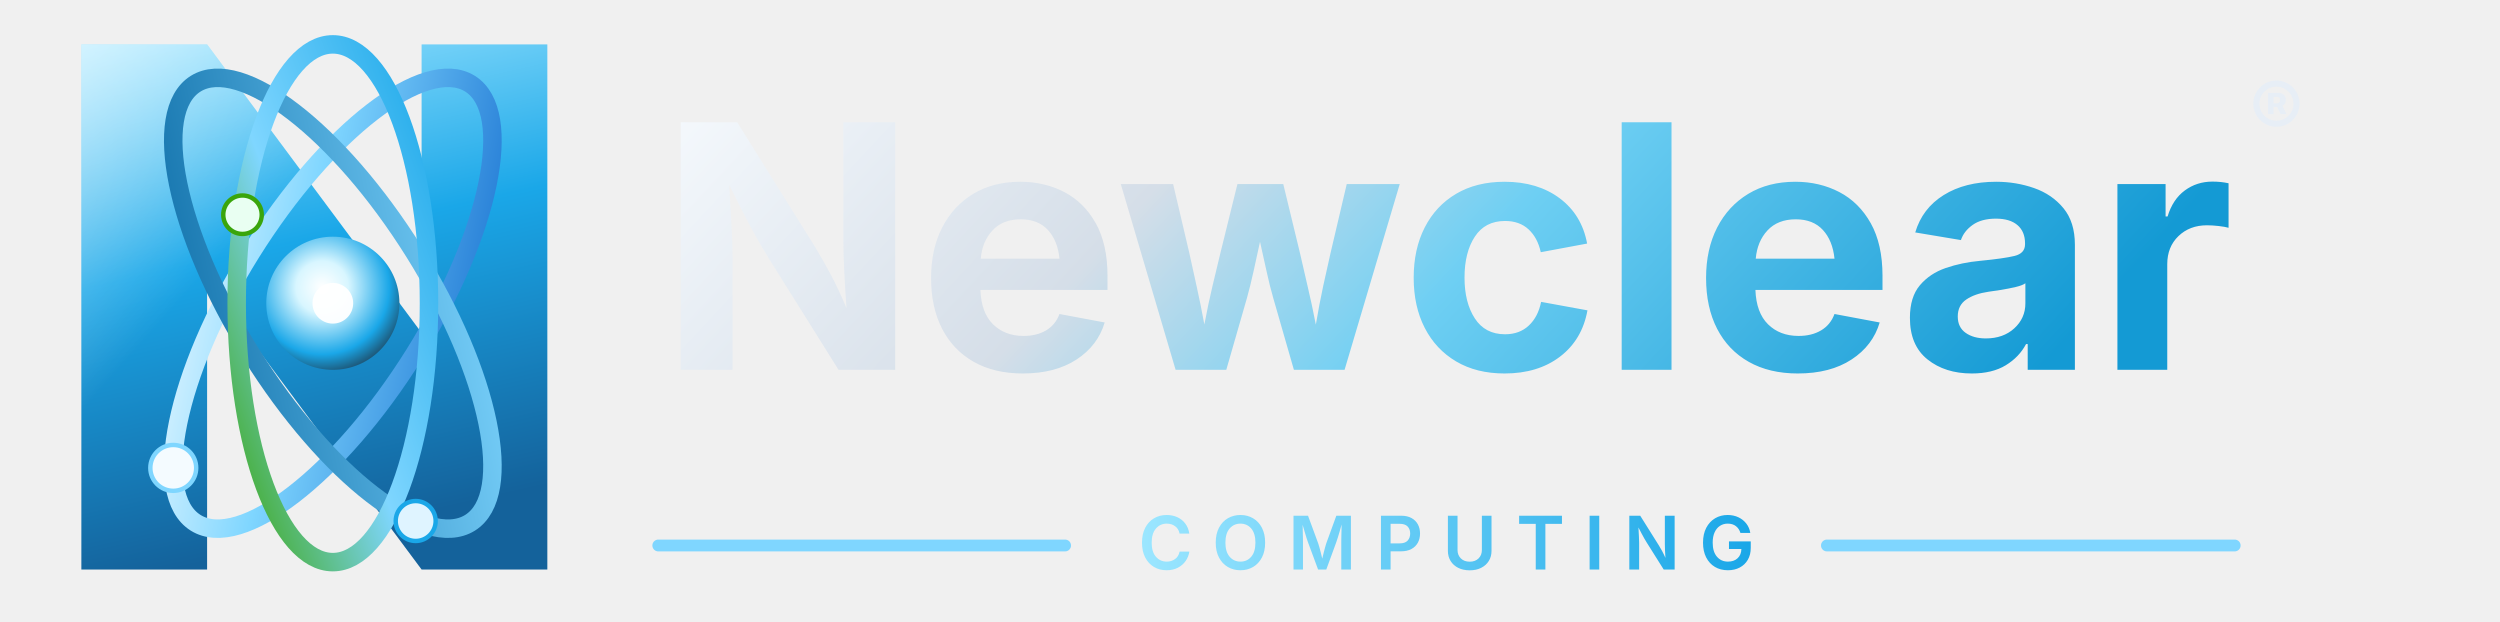
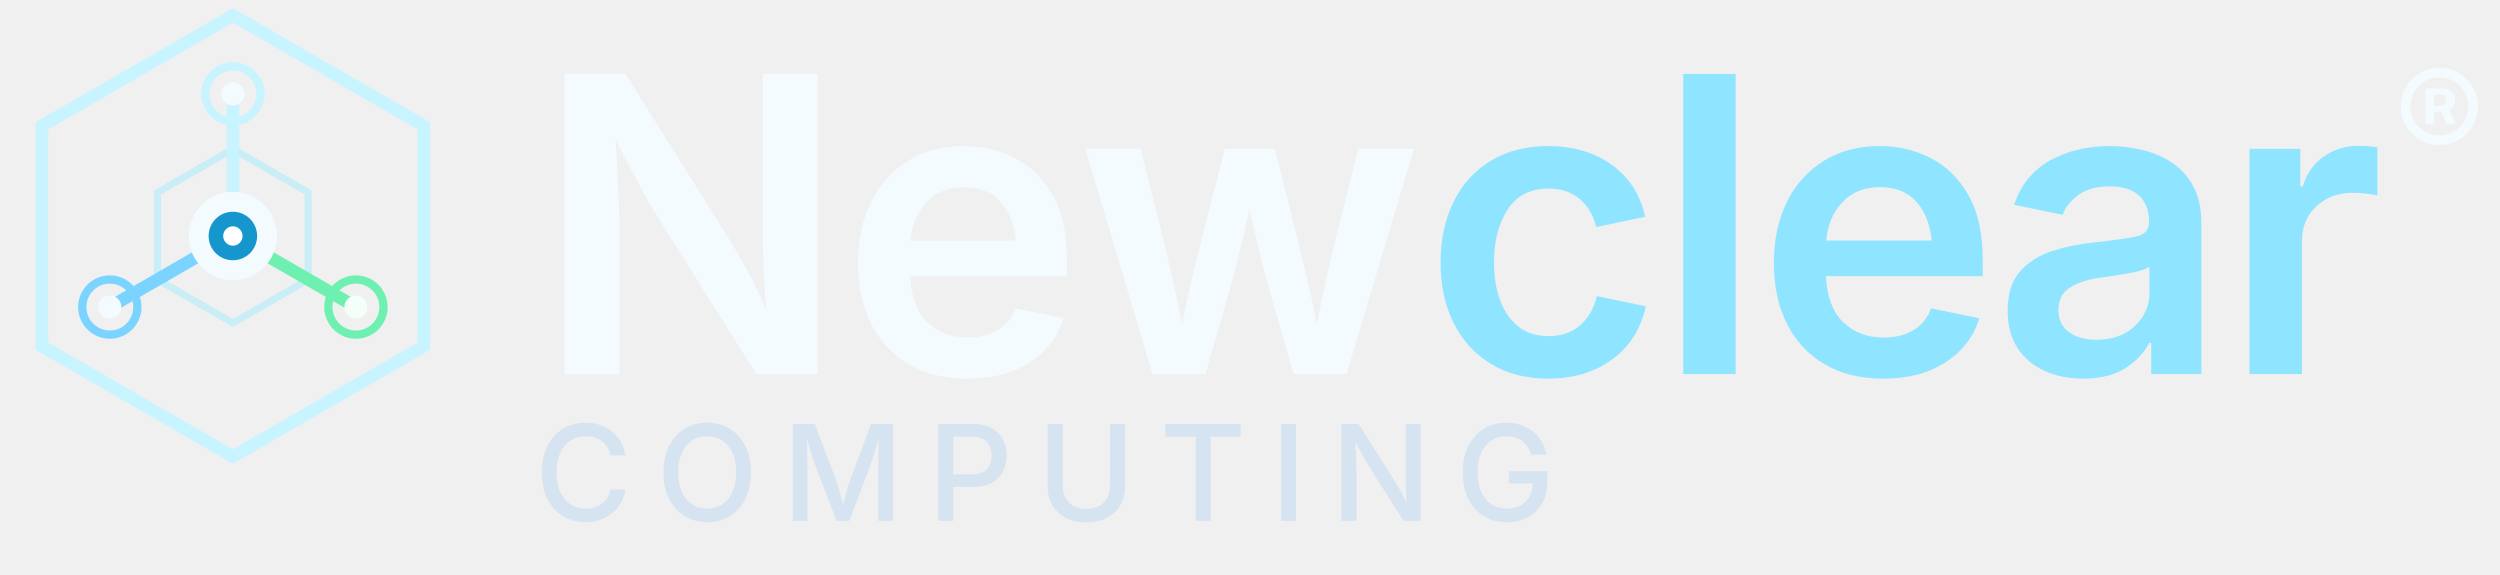
- <svg xmlns="http://www.w3.org/2000/svg" viewBox="18 22 676 168" role="img" aria-labelledby="logoTitle">
-   <defs>
-     <linearGradient id="nGrad" x1="0" y1="0" x2="0.2" y2="1">
-       <stop offset="0" stop-color="#9be4ff" />
-       <stop offset="0.45" stop-color="#1aa7e8" />
-       <stop offset="1" stop-color="#14629b" />
-     </linearGradient>
-     <linearGradient id="nSheen" x1="0" y1="0" x2="1" y2="1">
-       <stop offset="0" stop-color="#ffffff" stop-opacity="0.55" />
-       <stop offset="0.35" stop-color="#ffffff" stop-opacity="0" />
-     </linearGradient>
-     <radialGradient id="core" cx="0.42" cy="0.38" r="0.7">
-       <stop offset="0" stop-color="#ffffff" />
-       <stop offset="0.28" stop-color="#d8f6ff" />
-       <stop offset="0.72" stop-color="#1aa7e8" />
-       <stop offset="1" stop-color="#1e384c" />
-     </radialGradient>
-     <linearGradient id="orbitA" x1="0" y1="0" x2="1" y2="1">
-       <stop offset="0" stop-color="#e9f8ff" />
-       <stop offset="0.4" stop-color="#7fd6ff" />
-       <stop offset="1" stop-color="#1870d0" />
-     </linearGradient>
-     <linearGradient id="orbitB" x1="1" y1="0" x2="0" y2="1">
-       <stop offset="0" stop-color="#7fd6ff" />
-       <stop offset="1" stop-color="#0e6ea8" />
-     </linearGradient>
-     <linearGradient id="orbitC" x1="0" y1="1" x2="1" y2="0">
-       <stop offset="0" stop-color="#3aa50b" />
-       <stop offset="0.45" stop-color="#7fd6ff" />
-       <stop offset="1" stop-color="#1aa7e8" />
-     </linearGradient>
-     <linearGradient id="word" x1="0" y1="0" x2="1" y2="0.15">
-       <stop offset="0" stop-color="#f4f8fc" />
-       <stop offset="0.34" stop-color="#d5dee8" />
-       <stop offset="0.58" stop-color="#6ecff3" />
-       <stop offset="1" stop-color="#149ad4" />
-     </linearGradient>
-     <linearGradient id="subGrad" x1="0" y1="0" x2="1" y2="0">
-       <stop offset="0" stop-color="#9be6ff" />
-       <stop offset="1" stop-color="#1aa7e8" />
-     </linearGradient>
-   </defs>
-   <g id="mark" fill="none">
-     <path d="M 40 34 H 74 L 132 112 V 34 H 166 V 176 H 132 L 74 98 V 176 H 40 Z" fill="url(#nGrad)" />
-     <path d="M 40 34 H 74 L 132 112 V 34 H 166 V 176 H 132 L 74 98 V 176 H 40 Z" fill="url(#nSheen)" />
-     <g transform="translate(108 104)" stroke-linecap="round" fill="none">
-       <ellipse rx="70" ry="26" transform="rotate(-58)" stroke="url(#orbitA)" stroke-width="5" />
-       <ellipse rx="70" ry="26" transform="rotate(58)" stroke="url(#orbitB)" stroke-width="5" />
-       <ellipse rx="26" ry="70" stroke="url(#orbitC)" stroke-width="5" />
-       <circle cx="-43.15" cy="44.52" r="6.2" fill="#f4fbff" stroke="#7fd6ff" stroke-width="1.2" />
-       <circle cx="22.40" cy="58.88" r="5.4" fill="#dff4ff" stroke="#1aa7e8" stroke-width="1.2" />
-       <circle cx="-24.43" cy="-23.94" r="5.2" fill="#e9fff2" stroke="#3aa50b" stroke-width="1.2" />
-       <circle r="18" fill="url(#core)" />
-       <circle r="5.5" fill="#ffffff" opacity="0.95" />
-     </g>
+ <svg xmlns="http://www.w3.org/2000/svg" viewBox="0 0 400.00 92.00" role="img" aria-labelledby="logoTitle">
+   <g transform="translate(37.26 37.76)" fill="none" stroke-linecap="round">
+     <path d="M 0.00 -35.28 L 30.55 -17.64 L 30.55 17.64 L 0.00 35.28 L -30.55 17.64 L -30.55 -17.64 Z" stroke="#C8F4FF" stroke-width="2.01" />
+     <path d="M 0.00 -13.92 L 12.05 -6.96 L 12.05 6.96 L 0.00 13.92 L -12.05 6.96 L -12.05 -6.96 Z" stroke="#9AEBFF" stroke-width="1.13" opacity="0.45" />
+     <path d="M0 0 L0.00 -22.74" stroke="#C8F4FF" stroke-width="2.01" />
+     <path d="M0 0 L-19.69 11.37" stroke="#7AD4FF" stroke-width="2.01" />
+     <path d="M0 0 L19.69 11.37" stroke="#6EF0B0" stroke-width="2.01" />
+     <circle cx="0.00" cy="-22.74" r="4.41" fill="none" stroke="#C8F4FF" stroke-width="1.32" />
+     <circle cx="0.00" cy="-22.74" r="1.85" fill="#F4FBFF" />
+     <circle cx="-19.69" cy="11.37" r="4.41" fill="none" stroke="#7AD4FF" stroke-width="1.32" />
+     <circle cx="-19.69" cy="11.37" r="1.85" fill="#F4FBFF" />
+     <circle cx="19.69" cy="11.37" r="4.41" fill="none" stroke="#6EF0B0" stroke-width="1.32" />
+     <circle cx="19.69" cy="11.37" r="1.85" fill="#F3FFF8" />
+     <circle r="7.06" fill="#F4FBFF" />
+     <circle r="3.88" fill="#1596CC" />
+     <circle r="1.55" fill="#FFFFFF" />
  </g>
-   <g id="wordmark" fill="url(#word)">
-     <path transform="translate(196.00 122.00)" d="M6.064 0.0V-66.934H21.338L42.496 -33.062Q44.473 -29.783 46.584 -25.853Q48.695 -21.922 50.896 -16.666Q50.537 -21.607 50.29 -26.571Q50.043 -31.535 50.043 -34.814V-66.934H64.059V0.0H48.74L29.514 -30.727Q27.672 -33.736 26.1 -36.566Q24.527 -39.396 22.888 -42.608Q21.248 -45.82 19.182 -49.998Q19.541 -43.934 19.811 -38.835Q20.08 -33.736 20.08 -30.771V0.0ZM98.559 0.988Q90.877 0.988 85.307 -2.156Q79.736 -5.301 76.749 -11.096Q73.762 -16.891 73.762 -24.842Q73.762 -32.613 76.749 -38.453Q79.736 -44.293 85.149 -47.572Q90.562 -50.852 97.885 -50.852Q104.443 -50.852 109.789 -48.066Q115.135 -45.281 118.302 -39.621Q121.469 -33.961 121.469 -25.381V-21.607H87.104Q87.328 -15.453 90.518 -12.309Q93.707 -9.164 98.783 -9.164Q102.332 -9.164 104.87 -10.669Q107.408 -12.174 108.486 -15.094L120.705 -12.803Q118.863 -6.559 113.091 -2.785Q107.318 0.988 98.559 0.988ZM87.193 -30.053H108.486Q107.992 -34.949 105.342 -37.824Q102.691 -40.699 98.02 -40.699Q93.168 -40.699 90.383 -37.712Q87.598 -34.725 87.193 -30.053ZM139.887 0.0 125.062 -50.223H139.213L143.57 -31.67Q144.469 -27.492 145.547 -22.686Q146.625 -17.879 147.658 -12.264Q148.691 -17.744 149.837 -22.573Q150.982 -27.402 152.016 -31.67L156.598 -50.223H168.996L173.488 -31.67Q174.432 -27.402 175.577 -22.596Q176.723 -17.789 177.801 -12.219Q178.744 -17.789 179.777 -22.596Q180.811 -27.402 181.799 -31.67L186.156 -50.223H200.486L185.572 0.0H171.871L166.301 -19.361Q165.357 -22.596 164.481 -26.639Q163.605 -30.682 162.707 -34.635Q161.854 -30.682 160.955 -26.616Q160.057 -22.551 159.158 -19.361L153.588 0.0ZM228.832 0.988Q221.24 0.988 215.737 -2.269Q210.234 -5.525 207.247 -11.343Q204.26 -17.16 204.26 -24.887Q204.26 -32.658 207.247 -38.498Q210.234 -44.338 215.737 -47.595Q221.24 -50.852 228.832 -50.852Q237.771 -50.852 243.746 -46.382Q249.721 -41.912 251.158 -34.141L238.625 -31.805Q237.771 -35.713 235.323 -37.981Q232.875 -40.25 228.967 -40.25Q223.576 -40.25 220.791 -36.005Q218.006 -31.76 218.006 -24.932Q218.006 -18.193 220.791 -13.903Q223.576 -9.613 228.967 -9.613Q232.875 -9.613 235.391 -11.972Q237.906 -14.33 238.715 -18.373L251.248 -16.082Q249.811 -8.131 243.836 -3.571Q237.861 0.988 228.832 0.988ZM273.979 -66.934V0.0H260.502V-66.934ZM308.119 0.988Q300.438 0.988 294.867 -2.156Q289.297 -5.301 286.31 -11.096Q283.322 -16.891 283.322 -24.842Q283.322 -32.613 286.31 -38.453Q289.297 -44.293 294.71 -47.572Q300.123 -50.852 307.445 -50.852Q314.004 -50.852 319.35 -48.066Q324.695 -45.281 327.862 -39.621Q331.029 -33.961 331.029 -25.381V-21.607H296.664Q296.889 -15.453 300.078 -12.309Q303.268 -9.164 308.344 -9.164Q311.893 -9.164 314.431 -10.669Q316.969 -12.174 318.047 -15.094L330.266 -12.803Q328.424 -6.559 322.651 -2.785Q316.879 0.988 308.119 0.988ZM296.754 -30.053H318.047Q317.553 -34.949 314.902 -37.824Q312.252 -40.699 307.58 -40.699Q302.729 -40.699 299.943 -37.712Q297.158 -34.725 296.754 -30.053ZM355.152 0.988Q347.965 0.988 343.203 -2.808Q338.441 -6.604 338.441 -14.061Q338.441 -19.676 341.137 -22.865Q343.832 -26.055 348.145 -27.537Q352.457 -29.02 357.398 -29.469Q363.867 -30.098 366.72 -30.794Q369.572 -31.49 369.572 -33.961V-34.186Q369.572 -37.375 367.528 -39.127Q365.484 -40.879 361.711 -40.879Q357.803 -40.879 355.422 -39.194Q353.041 -37.51 352.232 -35.084L339.879 -37.15Q341.811 -43.664 347.583 -47.258Q353.355 -50.852 361.756 -50.852Q367.146 -50.852 372.021 -49.145Q376.895 -47.438 379.972 -43.687Q383.049 -39.936 383.049 -33.826V0.0H370.291V-6.963H369.842Q368.0 -3.459 364.361 -1.235Q360.723 0.988 355.152 0.988ZM358.971 -8.49Q363.688 -8.49 366.675 -11.23Q369.662 -13.971 369.662 -17.969V-23.404Q368.854 -22.82 367.034 -22.394Q365.215 -21.967 363.193 -21.63Q361.172 -21.293 359.689 -21.113Q355.961 -20.574 353.67 -19.002Q351.379 -17.43 351.379 -14.42Q351.379 -11.5 353.513 -9.995Q355.646 -8.49 358.971 -8.49ZM394.549 0.0V-50.223H407.576V-41.463H408.115Q409.508 -46.09 412.765 -48.493Q416.021 -50.896 420.244 -50.896Q422.535 -50.896 424.602 -50.447V-38.408Q423.703 -38.678 421.974 -38.88Q420.244 -39.082 418.762 -39.082Q414.09 -39.082 411.058 -36.162Q408.025 -33.242 408.025 -28.57V0.0Z" />
-     <path transform="translate(626.26 60.00)" d="M7.283 -3.717Q5.983 -3.717 4.855 -4.206Q3.728 -4.694 2.868 -5.554Q2.009 -6.413 1.525 -7.546Q1.042 -8.68 1.042 -9.969Q1.042 -11.258 1.525 -12.391Q2.009 -13.524 2.868 -14.384Q3.728 -15.243 4.855 -15.732Q5.983 -16.221 7.283 -16.221Q8.572 -16.221 9.706 -15.732Q10.839 -15.243 11.698 -14.384Q12.558 -13.524 13.046 -12.391Q13.535 -11.258 13.535 -9.969Q13.535 -8.68 13.052 -7.546Q12.568 -6.413 11.709 -5.554Q10.85 -4.694 9.716 -4.206Q8.583 -3.717 7.283 -3.717ZM7.283 -5.36Q8.562 -5.36 9.609 -5.983Q10.656 -6.606 11.274 -7.648Q11.892 -8.69 11.892 -9.969Q11.892 -11.236 11.269 -12.284Q10.646 -13.331 9.598 -13.954Q8.551 -14.577 7.283 -14.577Q6.016 -14.577 4.968 -13.954Q3.921 -13.331 3.298 -12.284Q2.675 -11.236 2.675 -9.969Q2.675 -8.701 3.298 -7.654Q3.921 -6.606 4.968 -5.983Q6.016 -5.36 7.283 -5.36ZM8.39 -7.133 7.487 -9.077H6.51V-7.133H5.027V-12.891H7.853Q8.658 -12.891 9.249 -12.402Q9.84 -11.913 9.84 -11.0Q9.84 -10.42 9.587 -10.006Q9.335 -9.593 8.916 -9.356L10.033 -7.133ZM6.51 -10.055H7.466Q7.788 -10.055 8.03 -10.286Q8.271 -10.517 8.271 -10.968Q8.271 -11.408 8.03 -11.607Q7.788 -11.806 7.477 -11.806H6.51Z" fill="#e7eef6" />
+   <g fill="#F4FBFF" transform="translate(85.52 59.84) scale(0.032215 -0.032215)">
+     <path transform="translate(0.00 0)" d="M150 0V1490H452L967 669Q1007 605 1054.0 519.5Q1101 434 1150 322Q1142 430 1138.0 535.0Q1134 640 1134 708V1490H1405V0H1102L637 739Q598 801 563.5 862.0Q529 923 491.0 995.0Q453 1067 403 1164Q410 1026 416.0 914.0Q422 802 422 740V0Z" />
+     <path transform="translate(1518.14 0)" d="M632 -23Q463 -23 341.5 48.0Q220 119 154.5 248.0Q89 377 89 552Q89 724 153.5 854.5Q218 985 336.5 1058.5Q455 1132 615 1132Q751 1132 867.5 1072.5Q984 1013 1055.0 888.5Q1126 764 1126 568V486H348Q353 337 431.5 259.0Q510 181 635 181Q721 181 782.5 218.0Q844 255 870 326L1109 277Q1069 142 943.5 59.5Q818 -23 632 -23ZM349 663H873Q861 783 796.5 855.5Q732 928 616 928Q497 928 427.5 851.5Q358 775 349 663Z" />
+     <path transform="translate(2692.27 0)" d="M377 0 44 1118H318L428 680Q449 588 474.5 480.5Q500 373 524 246Q548 370 574.0 477.5Q600 585 624 680L737 1118H985L1095 680Q1117 587 1143.0 479.5Q1169 372 1194 246Q1217 371 1241.5 478.5Q1266 586 1289 680L1399 1118H1675L1341 0H1078L947 456Q924 536 902.0 630.5Q880 725 859 819Q838 725 815.5 630.0Q793 535 771 456L640 0Z" />
  </g>
-   <g id="descriptor" fill="url(#subGrad)" stroke="url(#subGrad)" stroke-width="3" stroke-linecap="round">
-     <path transform="translate(325.79 176.00)" d="M7.666 0.195Q5.752 0.195 4.248 -0.693Q2.744 -1.582 1.875 -3.252Q1.006 -4.922 1.006 -7.266Q1.006 -9.619 1.88 -11.294Q2.754 -12.969 4.258 -13.857Q5.762 -14.746 7.666 -14.746Q9.258 -14.746 10.562 -14.15Q11.865 -13.555 12.715 -12.427Q13.564 -11.299 13.799 -9.707H11.172Q10.928 -10.996 9.971 -11.704Q9.014 -12.412 7.705 -12.412Q5.918 -12.412 4.771 -11.079Q3.623 -9.746 3.623 -7.266Q3.623 -4.756 4.775 -3.447Q5.928 -2.139 7.695 -2.139Q9.004 -2.139 9.966 -2.847Q10.928 -3.555 11.172 -4.844H13.809Q13.604 -3.447 12.803 -2.305Q12.002 -1.162 10.693 -0.483Q9.385 0.195 7.666 0.195ZM27.632 0.195Q25.718 0.195 24.209 -0.693Q22.7 -1.582 21.821 -3.252Q20.942 -4.922 20.942 -7.266Q20.942 -9.619 21.821 -11.294Q22.7 -12.969 24.209 -13.857Q25.718 -14.746 27.632 -14.746Q29.536 -14.746 31.045 -13.857Q32.554 -12.969 33.428 -11.294Q34.302 -9.619 34.302 -7.266Q34.302 -4.912 33.428 -3.247Q32.554 -1.582 31.045 -0.693Q29.536 0.195 27.632 0.195ZM27.632 -2.139Q29.409 -2.139 30.542 -3.457Q31.675 -4.775 31.675 -7.266Q31.675 -9.766 30.542 -11.089Q29.409 -12.412 27.632 -12.412Q25.845 -12.412 24.702 -11.089Q23.559 -9.766 23.559 -7.266Q23.559 -4.785 24.702 -3.462Q25.845 -2.139 27.632 -2.139ZM41.972 0.0V-14.551H45.898L48.662 -7.041Q48.808 -6.611 48.999 -5.923Q49.189 -5.234 49.384 -4.448Q49.58 -3.662 49.746 -2.939Q49.912 -3.652 50.107 -4.438Q50.302 -5.225 50.493 -5.913Q50.683 -6.602 50.82 -7.041L53.554 -14.551H57.49V0.0H54.892V-7.344Q54.892 -7.891 54.907 -8.696Q54.921 -9.502 54.946 -10.41Q54.97 -11.318 54.98 -12.188Q54.736 -11.25 54.462 -10.322Q54.189 -9.395 53.945 -8.613Q53.701 -7.832 53.525 -7.344L50.839 0.0H48.623L45.898 -7.344Q45.722 -7.812 45.483 -8.574Q45.244 -9.336 44.975 -10.254Q44.707 -11.172 44.433 -12.109Q44.453 -11.289 44.477 -10.396Q44.502 -9.502 44.516 -8.701Q44.531 -7.9 44.531 -7.344V0.0ZM65.62 0.0V-14.551H71.059Q72.729 -14.551 73.871 -13.926Q75.014 -13.301 75.6 -12.212Q76.186 -11.123 76.186 -9.736Q76.186 -8.34 75.595 -7.251Q75.004 -6.162 73.852 -5.542Q72.7 -4.922 71.02 -4.922H68.227V0.0ZM68.227 -7.07H70.678Q72.153 -7.07 72.836 -7.822Q73.52 -8.574 73.52 -9.736Q73.52 -10.898 72.836 -11.631Q72.153 -12.363 70.659 -12.363H68.227ZM89.618 0.215Q87.841 0.215 86.513 -0.454Q85.185 -1.123 84.452 -2.31Q83.72 -3.496 83.72 -5.049V-14.551H86.327V-5.264Q86.327 -3.896 87.221 -3.008Q88.114 -2.119 89.618 -2.119Q91.122 -2.119 92.016 -3.008Q92.909 -3.896 92.909 -5.264V-14.551H95.517V-5.049Q95.517 -3.496 94.779 -2.31Q94.042 -1.123 92.714 -0.454Q91.386 0.215 89.618 0.215ZM102.982 -12.354V-14.551H114.564V-12.354H110.082V0.0H107.475V-12.354ZM124.647 -14.551V0.0H122.04V-14.551ZM132.777 0.0V-14.551H135.726L140.755 -6.533Q141.146 -5.908 141.605 -5.073Q142.064 -4.238 142.543 -3.145Q142.464 -4.199 142.425 -5.225Q142.386 -6.25 142.386 -6.914V-14.551H145.033V0.0H142.074L137.533 -7.217Q137.152 -7.822 136.815 -8.418Q136.478 -9.014 136.107 -9.717Q135.736 -10.42 135.248 -11.367Q135.316 -10.02 135.375 -8.926Q135.433 -7.832 135.433 -7.227V0.0ZM159.442 0.195Q157.43 0.195 155.916 -0.708Q154.403 -1.611 153.553 -3.286Q152.704 -4.961 152.704 -7.256Q152.704 -9.6 153.578 -11.274Q154.452 -12.949 155.955 -13.848Q157.459 -14.746 159.364 -14.746Q160.965 -14.746 162.269 -14.131Q163.573 -13.516 164.417 -12.422Q165.262 -11.328 165.487 -9.902H162.821Q162.469 -11.064 161.595 -11.738Q160.721 -12.412 159.393 -12.412Q158.221 -12.412 157.298 -11.816Q156.375 -11.221 155.848 -10.073Q155.321 -8.926 155.321 -7.275Q155.321 -4.805 156.468 -3.472Q157.616 -2.139 159.452 -2.139Q161.092 -2.139 162.069 -3.062Q163.045 -3.984 163.084 -5.557H159.725V-7.607H165.614V-5.859Q165.614 -3.994 164.818 -2.632Q164.022 -1.27 162.63 -0.537Q161.239 0.195 159.442 0.195Z" stroke="none" />
-     <line x1="196.00" y1="169.5" x2="306.00" y2="169.5" stroke="#7fd6ff" stroke-width="3.2" />
-     <line x1="512.00" y1="169.5" x2="622.26" y2="169.5" stroke="#7fd6ff" stroke-width="3.2" />
+   <g fill="#8FE4FF" transform="translate(227.63 59.84) scale(0.032215 -0.032215)">
+     <path transform="translate(0.00 0)" d="M623 -23Q460 -23 340.0 49.5Q220 122 154.5 251.5Q89 381 89 553Q89 727 154.5 857.5Q220 988 340.0 1060.0Q460 1132 623 1132Q810 1132 939.5 1038.5Q1069 945 1105 781L862 730Q841 817 780.0 869.0Q719 921 625 921Q489 921 421.5 816.0Q354 711 354 554Q354 451 384.0 368.0Q414 285 474.0 236.5Q534 188 625 188Q721 188 782.5 242.5Q844 297 865 387L1108 336Q1072 169 942.0 73.0Q812 -23 623 -23Z" />
+     <path transform="translate(1156.14 0)" d="M398 1490V0H138V1490Z" />
+     <path transform="translate(1655.27 0)" d="M632 -23Q463 -23 341.5 48.0Q220 119 154.5 248.0Q89 377 89 552Q89 724 153.5 854.5Q218 985 336.5 1058.5Q455 1132 615 1132Q751 1132 867.5 1072.5Q984 1013 1055.0 888.5Q1126 764 1126 568V486H348Q353 337 431.5 259.0Q510 181 635 181Q721 181 782.5 218.0Q844 255 870 326L1109 277Q1069 142 943.5 59.5Q818 -23 632 -23ZM349 663H873Q861 783 796.5 855.5Q732 928 616 928Q497 928 427.5 851.5Q358 775 349 663Z" />
+     <path transform="translate(2829.41 0)" d="M450 -23Q344 -23 259.0 15.5Q174 54 125.0 129.0Q76 204 76 314Q76 440 137.5 509.5Q199 579 296.5 610.5Q394 642 502 653Q648 669 713.0 682.5Q778 696 778 754V759Q778 841 728.0 886.5Q678 932 583 932Q485 932 427.0 889.0Q369 846 349 791L108 840Q157 988 285.5 1060.0Q414 1132 582 1132Q661 1132 741.5 1113.5Q822 1095 889.0 1051.5Q956 1008 997.0 933.5Q1038 859 1038 747V0H789V154H779Q742 82 661.0 29.5Q580 -23 450 -23ZM517 170Q637 170 708.5 239.0Q780 308 780 401V533Q762 519 716.0 508.5Q670 498 618.5 490.5Q567 483 533 478Q445 466 386.5 430.0Q328 394 328 317Q328 245 381.0 207.5Q434 170 517 170Z" />
+     <path transform="translate(3968.54 0)" d="M138 0V1118H390V931H402Q432 1028 507.0 1080.5Q582 1133 678 1133Q728 1133 773 1126V887Q757 891 721.0 895.5Q685 900 650 900Q541 900 469.5 832.5Q398 765 398 658V0Z" />
+   </g>
+   <g fill="#F4FBFF" transform="translate(383.06 26.89) scale(0.010631 -0.010631)">
+     <path transform="translate(0.00 0)" d="M681 346Q560 346 454.5 391.5Q349 437 269.0 517.0Q189 597 144.0 702.5Q99 808 99 928Q99 1048 144.0 1153.5Q189 1259 269.0 1339.0Q349 1419 454.5 1464.5Q560 1510 681 1510Q801 1510 906.5 1464.5Q1012 1419 1092.0 1339.0Q1172 1259 1217.5 1153.5Q1263 1048 1263 928Q1263 808 1217.5 702.5Q1172 597 1092.0 517.0Q1012 437 906.5 391.5Q801 346 681 346ZM681 491Q802 491 901.0 550.0Q1000 609 1059.0 708.0Q1118 807 1118 928Q1118 1049 1059.0 1148.0Q1000 1247 900.5 1306.0Q801 1365 681 1365Q560 1365 461.0 1306.0Q362 1247 303.0 1148.0Q244 1049 244 928Q244 807 303.0 708.0Q362 609 461.0 550.0Q560 491 681 491ZM798 662 707 844H600V662H474V1198H743Q802 1198 859.0 1155.0Q916 1112 916 1026Q916 971 891.0 931.5Q866 892 829 870L937 662ZM600 933H702Q728 933 754.0 956.0Q780 979 780 1025Q780 1071 753.5 1088.5Q727 1106 703 1106H600Z" />
+   </g>
+   <g fill="#D5E4F0" transform="translate(85.52 83.34) scale(0.010403 -0.010403)">
+     <path transform="translate(0.00 0)" d="M784 -20Q590 -20 438.5 72.0Q287 164 200.0 335.0Q113 506 113 744Q113 983 200.5 1154.5Q288 1326 439.5 1418.0Q591 1510 784 1510Q941 1510 1071.0 1450.5Q1201 1391 1287.0 1278.5Q1373 1166 1398 1008H1169Q1141 1150 1033.5 1226.0Q926 1302 786 1302Q658 1302 557.0 1237.5Q456 1173 397.5 1048.5Q339 924 339 744Q339 563 397.5 439.0Q456 315 557.0 251.5Q658 188 786 188Q926 188 1033.5 264.5Q1141 341 1169 483H1399Q1376 335 1292.5 222.0Q1209 109 1078.5 44.5Q948 -20 784 -20Z" />
+     <path transform="translate(1870.64 0)" d="M786 -20Q593 -20 440.5 72.0Q288 164 200.5 335.0Q113 506 113 744Q113 983 200.5 1154.5Q288 1326 440.5 1418.0Q593 1510 786 1510Q979 1510 1130.5 1418.0Q1282 1326 1369.5 1154.5Q1457 983 1457 744Q1457 506 1369.5 334.5Q1282 163 1130.5 71.5Q979 -20 786 -20ZM786 188Q913 188 1013.5 252.0Q1114 316 1172.5 440.0Q1231 564 1231 744Q1231 925 1172.5 1049.5Q1114 1174 1013.5 1238.0Q913 1302 786 1302Q658 1302 557.0 1238.0Q456 1174 397.5 1049.5Q339 925 339 744Q339 564 397.5 440.0Q456 316 557.0 252.0Q658 188 786 188Z" />
+     <path transform="translate(3809.28 0)" d="M165 0V1490H501L826 635Q841 595 860.0 531.5Q879 468 899.0 395.0Q919 322 936 254Q954 320 974.0 393.0Q994 466 1013.0 530.0Q1032 594 1047 635L1367 1490H1705V0H1478V802Q1478 884 1480.5 1013.5Q1483 1143 1486 1268Q1460 1177 1432.0 1088.0Q1404 999 1379.0 923.5Q1354 848 1337 802L1032 0H837L528 802Q502 869 461.5 997.0Q421 1125 378 1263Q380 1185 382.0 1100.0Q384 1015 385.5 937.0Q387 859 387 802V0Z" />
+     <path transform="translate(6046.92 0)" d="M165 0V1490H699Q871 1490 986.0 1426.5Q1101 1363 1158.0 1253.5Q1215 1144 1215 1006Q1215 868 1157.5 758.5Q1100 649 985.0 585.5Q870 522 697 522H393V0ZM393 715H675Q839 715 911.5 797.5Q984 880 984 1006Q984 1132 911.5 1213.5Q839 1295 673 1295H393Z" />
+     <path transform="translate(7729.56 0)" d="M759 -23Q579 -23 445.5 45.5Q312 114 238.5 235.0Q165 356 165 512V1490H393V531Q393 380 491.5 282.0Q590 184 759 184Q927 184 1024.5 282.0Q1122 380 1122 531V1490H1351V512Q1351 356 1277.0 235.0Q1203 114 1070.0 45.5Q937 -23 759 -23Z" />
+     <path transform="translate(9614.20 0)" d="M90 1294V1490H1247V1294H784V0H555V1294Z" />
+     <path transform="translate(11319.84 0)" d="M393 1490V0H165V1490Z" />
+     <path transform="translate(12246.48 0)" d="M165 0V1490H428L989 603Q1024 547 1071.0 463.5Q1118 380 1168 273Q1160 381 1156.5 479.5Q1153 578 1153 642V1490H1384V0H1120L617 793Q580 852 546.5 910.0Q513 968 473.0 1040.5Q433 1113 379 1213Q386 1073 391.0 963.0Q396 853 396 795V0Z" />
+     <path transform="translate(14164.12 0)" d="M791 -20Q589 -20 436.0 73.0Q283 166 198.0 337.0Q113 508 113 744Q113 982 199.5 1153.5Q286 1325 437.0 1417.5Q588 1510 781 1510Q942 1510 1073.0 1447.5Q1204 1385 1289.5 1274.5Q1375 1164 1400 1019H1166Q1125 1150 1027.5 1226.0Q930 1302 783 1302Q657 1302 556.5 1238.0Q456 1174 397.5 1049.5Q339 925 339 745Q339 565 397.5 441.0Q456 317 558.0 252.5Q660 188 792 188Q969 188 1077.5 292.5Q1186 397 1190 576H825V764H1413V593Q1413 405 1332.5 267.5Q1252 130 1112.0 55.0Q972 -20 791 -20Z" />
  </g>
</svg>
